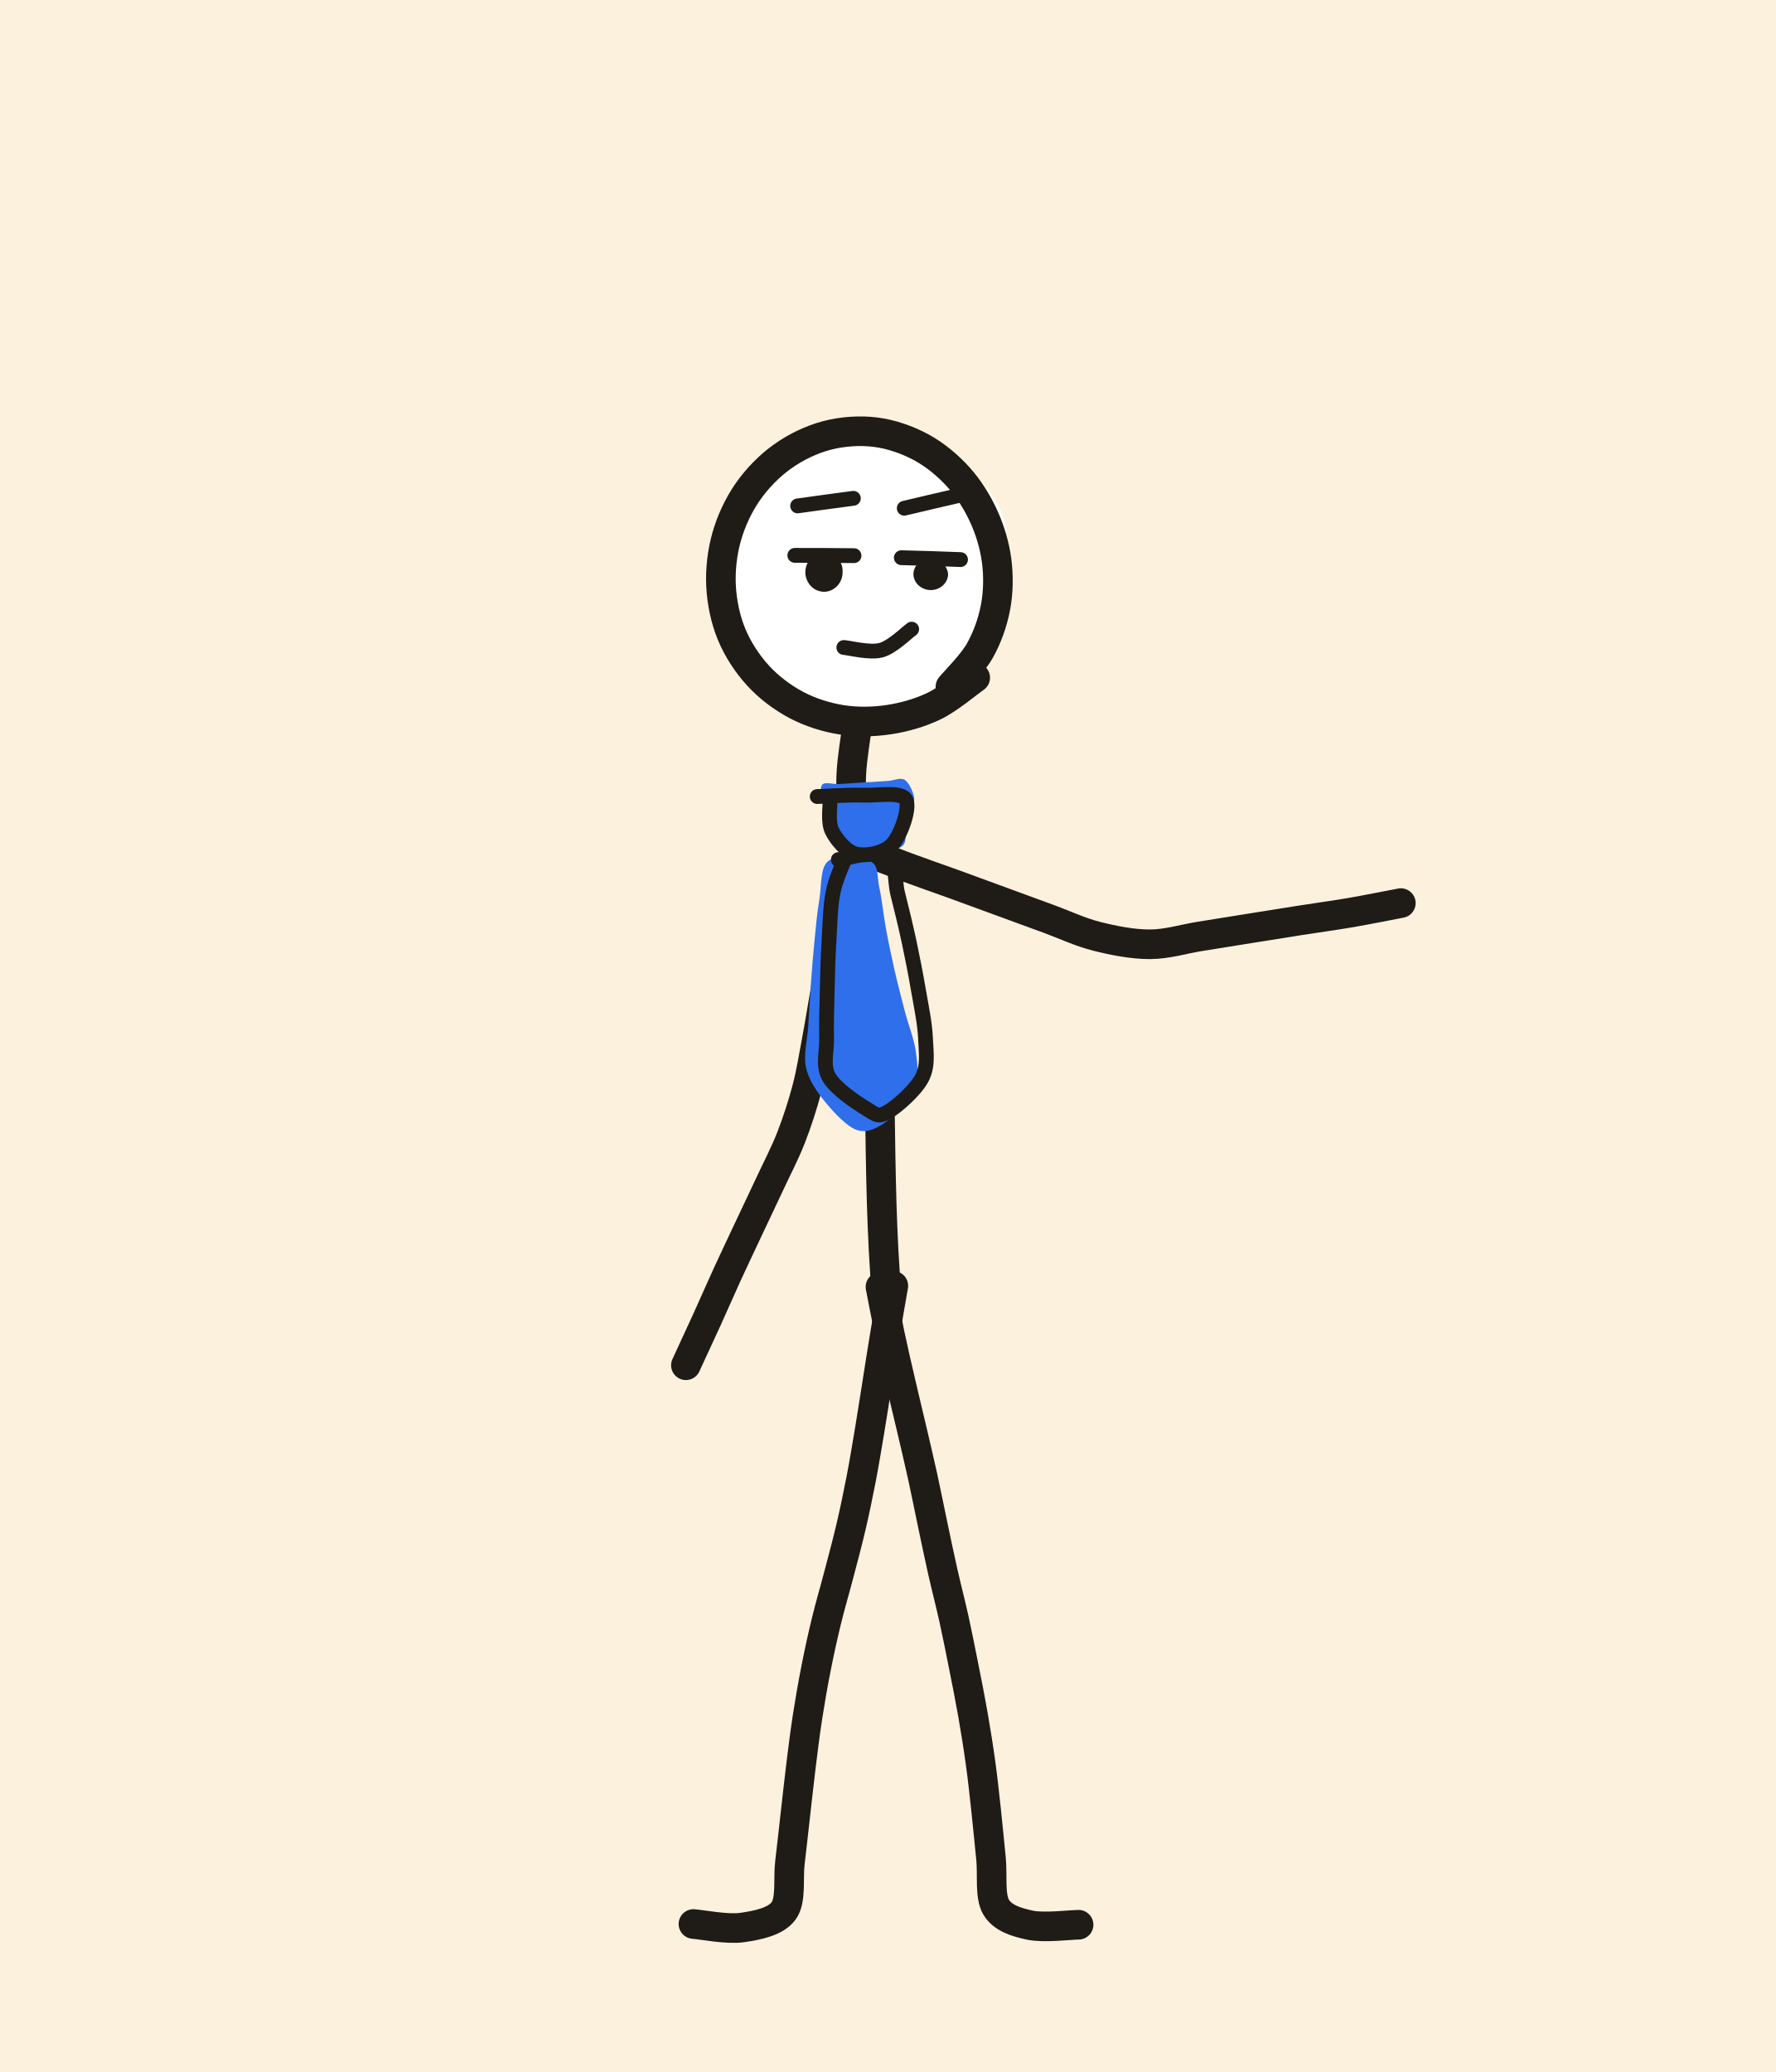
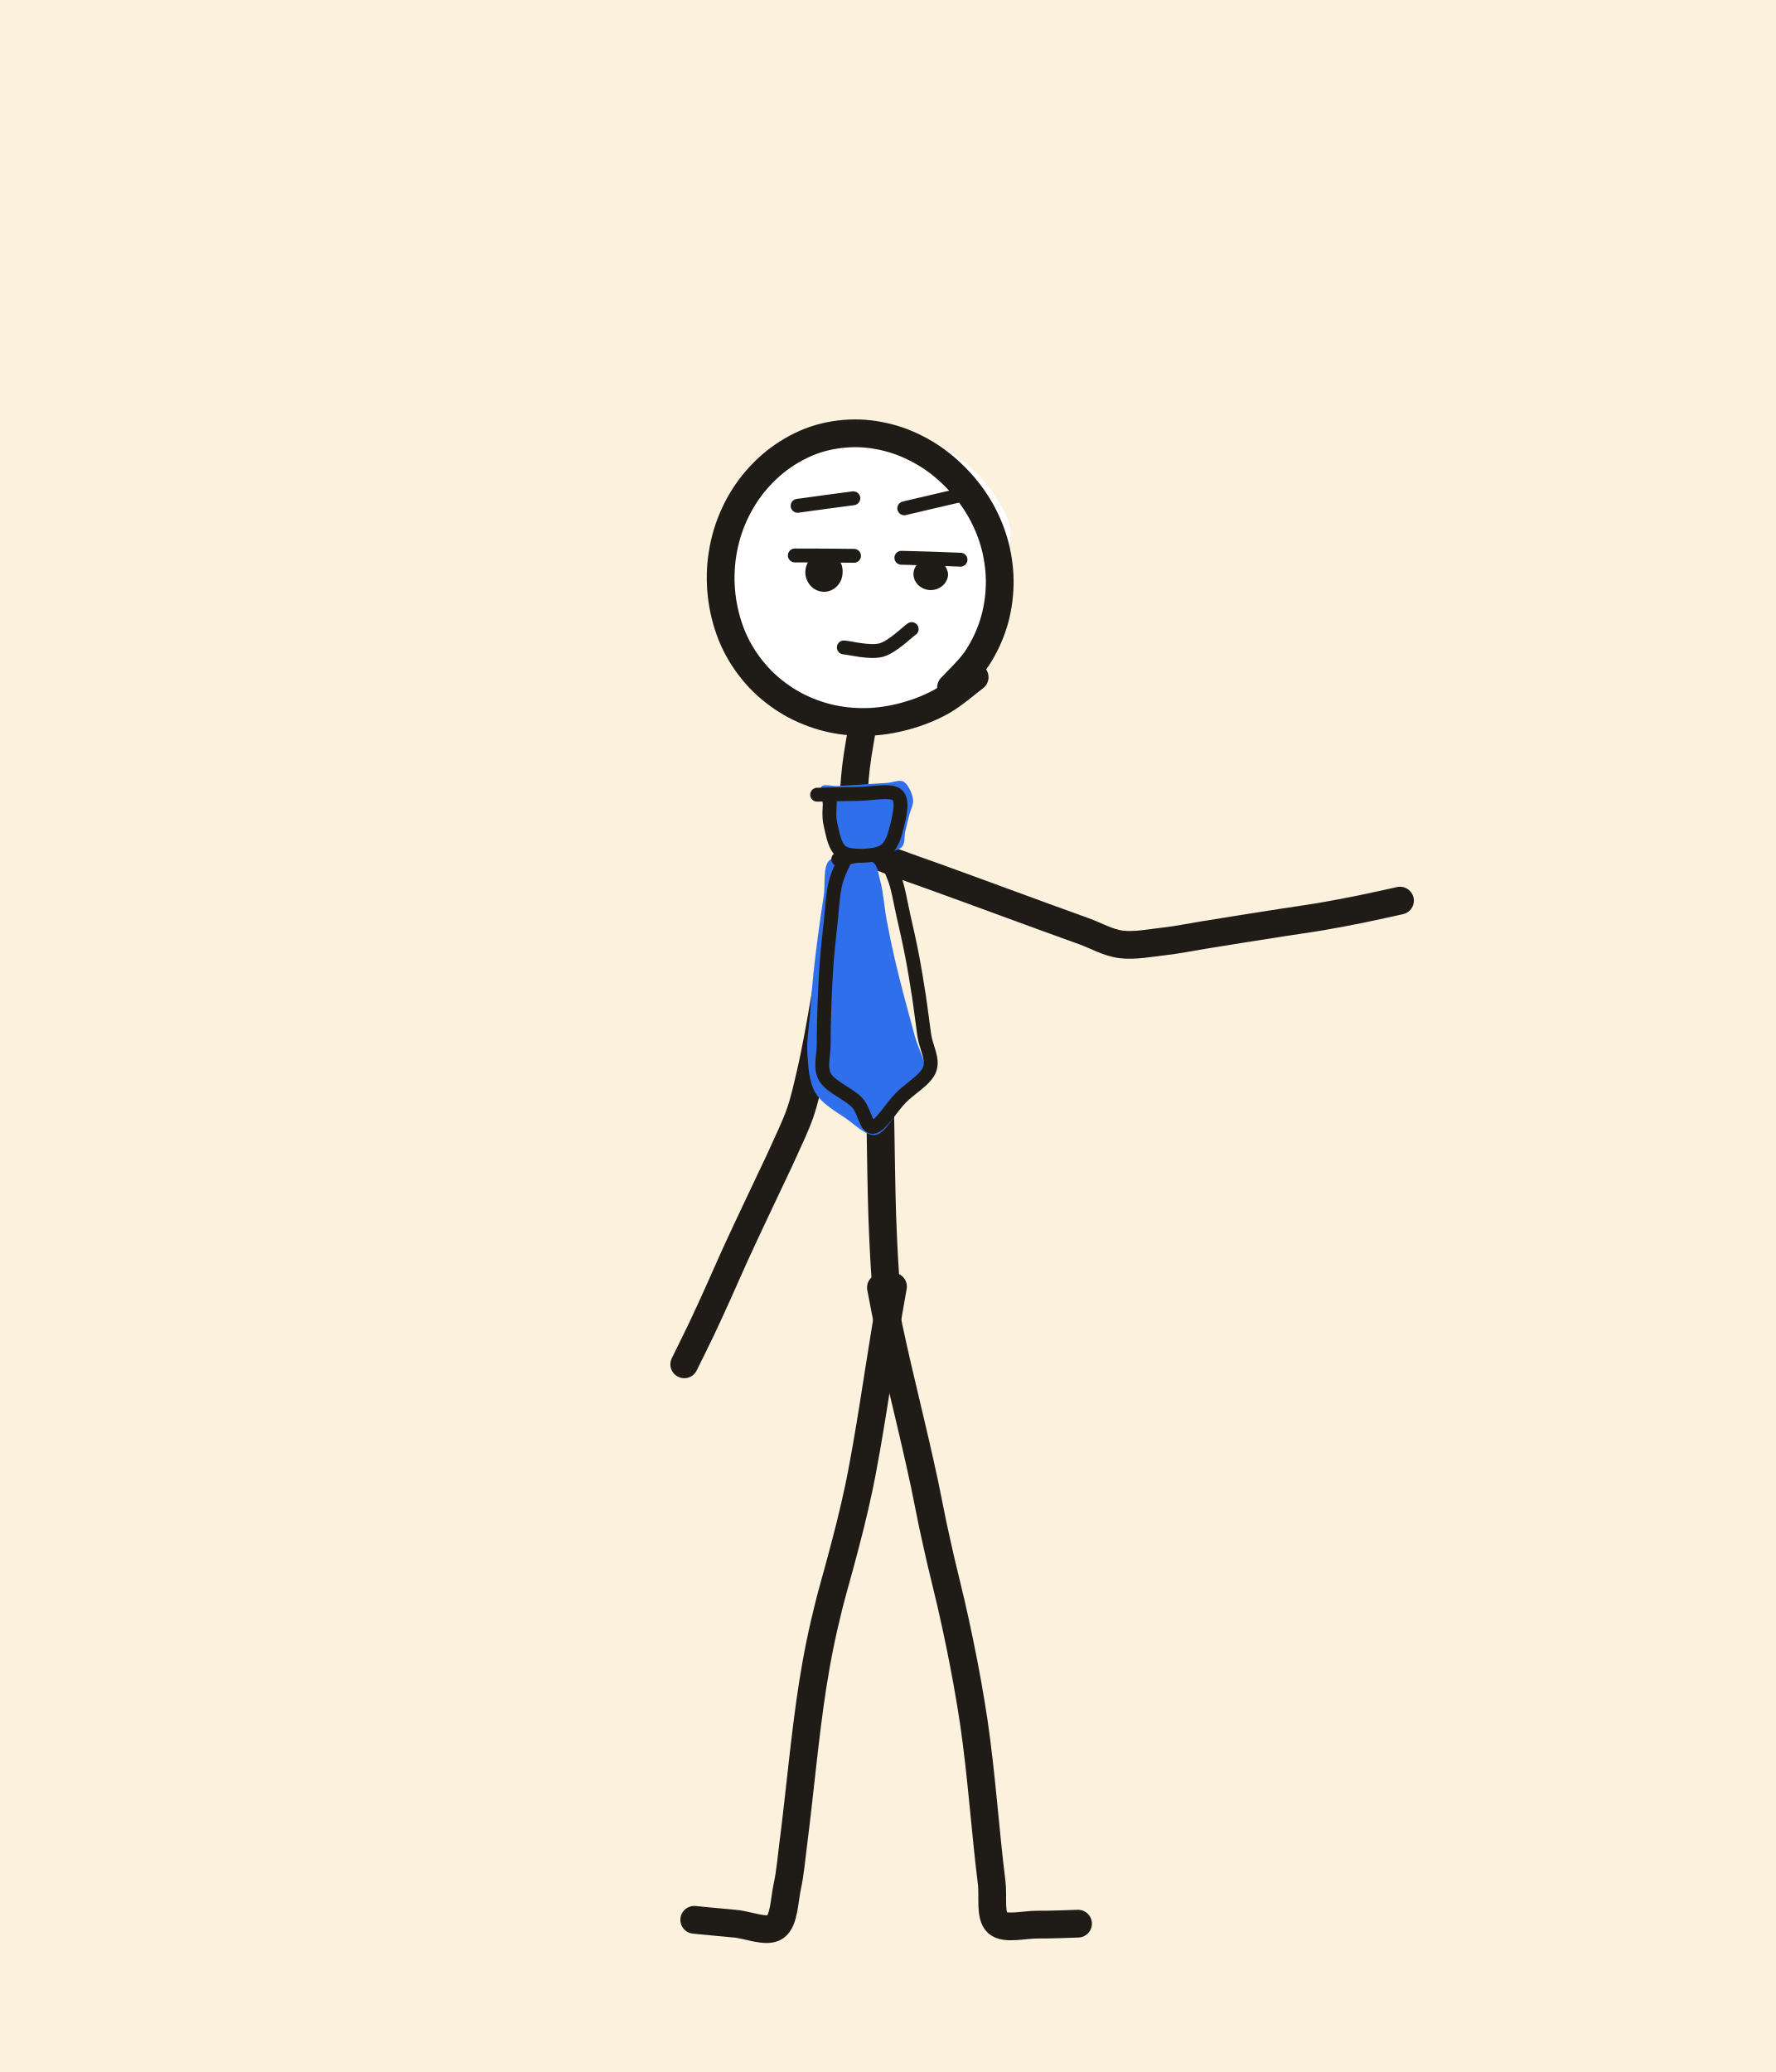
- <svg xmlns="http://www.w3.org/2000/svg" width="480" height="560" viewBox="0 0 480 560">
+ <svg xmlns="http://www.w3.org/2000/svg" width="768" height="896" viewBox="0 0 768 896">
  <g stroke-linecap="round" stroke-linejoin="round">
-     <rect x="0" y="0" width="480" height="560" fill="#FBF1DD" />
-     <path d="M241.46 347.53C241.08 349.7 239.93 356.19 239.21 360.54C238.48 364.88 237.82 369.23 237.13 373.58C236.44 377.93 235.77 382.28 235.05 386.62C234.32 390.96 233.61 395.3 232.78 399.62C231.94 403.94 231.05 408.25 230.05 412.54C229.05 416.83 227.9 421.09 226.78 425.35C225.67 429.62 224.41 433.84 223.37 438.12C222.33 442.4 221.39 446.72 220.54 451.04C219.69 455.36 218.94 459.69 218.26 464.04C217.59 468.39 217.05 472.76 216.51 477.13C215.97 481.49 215.5 485.88 215 490.25C214.5 494.63 214.04 499.01 213.51 503.38C212.97 507.75 213.94 513.54 211.79 516.47C209.64 519.4 204.69 520.36 200.63 520.95C196.56 521.54 189.63 520.16 187.43 520" fill="none" stroke="#1F1B16" stroke-width="8" />
-     <path d="M237.98 347.81C238.4 349.96 239.62 356.4 240.52 360.68C241.43 364.96 242.42 369.22 243.41 373.48C244.39 377.75 245.43 382 246.43 386.26C247.42 390.52 248.44 394.78 249.38 399.05C250.31 403.32 251.15 407.61 252.06 411.89C252.96 416.17 253.85 420.45 254.81 424.72C255.77 428.99 256.89 433.25 257.84 437.53C258.78 441.81 259.63 446.1 260.48 450.39C261.34 454.68 262.2 458.98 262.95 463.28C263.7 467.59 264.4 471.91 265 476.24C265.6 480.57 266.07 484.93 266.54 489.28C267.02 493.63 267.41 497.99 267.86 502.35C268.3 506.71 267.47 512.42 269.23 515.42C270.99 518.41 274.69 519.52 278.41 520.32C282.13 521.11 289.34 520.22 291.53 520.2" fill="none" stroke="#1F1B16" stroke-width="8" />
-     <path d="M239.63 350.67C239.49 348.53 239.04 342.11 238.82 337.83C238.6 333.55 238.43 329.26 238.3 324.97C238.16 320.68 238.1 316.39 238.01 312.1C237.93 307.81 237.89 303.52 237.81 299.23C237.72 294.94 237.65 290.65 237.49 286.36C237.34 282.07 237.21 277.79 236.89 273.51C236.56 269.23 236.08 264.96 235.56 260.69C235.04 256.43 234.36 252.17 233.75 247.9C233.15 243.64 232.46 239.38 231.91 235.12C231.37 230.85 230.79 226.61 230.49 222.31C230.19 218 229.91 213.58 230.1 209.26C230.29 204.95 231.39 198.56 231.65 196.42" fill="none" stroke="#1F1B16" stroke-width="8" />
-     <path d="M232.85 228.14C232.18 230.3 230.05 236.73 228.84 241.08C227.64 245.43 226.58 249.82 225.62 254.24C224.67 258.66 223.92 263.14 223.11 267.6C222.31 272.06 221.62 276.55 220.78 281C219.94 285.45 219.26 289.89 218.09 294.31C216.92 298.73 215.45 303.27 213.79 307.52C212.13 311.77 210.03 315.73 208.13 319.82C206.22 323.92 204.27 327.99 202.35 332.07C200.43 336.16 198.49 340.24 196.6 344.34C194.72 348.45 192.93 352.59 191.06 356.7C189.19 360.8 186.33 366.94 185.39 368.99" fill="none" stroke="#1F1B16" stroke-width="8" />
-     <path d="M232 229.38C234.14 230.2 240.55 232.71 244.84 234.3C249.14 235.9 253.47 237.38 257.78 238.94C262.09 240.51 266.39 242.09 270.69 243.67C274.99 245.24 279.29 246.83 283.6 248.4C287.9 249.97 291.98 251.95 296.52 253.08C301.05 254.22 306.16 255.22 310.8 255.21C315.44 255.21 319.85 253.79 324.38 253.07C328.9 252.35 333.43 251.61 337.95 250.89C342.48 250.16 347 249.44 351.53 248.73C356.05 248.02 360.59 247.41 365.11 246.64C369.63 245.86 376.37 244.5 378.63 244.08" fill="none" stroke="#1F1B16" stroke-width="8" />
-     <path d="M223.92 232.67C226.24 230.96 233.07 231.66 235.36 232.86C237.64 234.05 236.97 236.78 237.66 239.82C238.34 242.86 238.79 247.35 239.48 251.09C240.17 254.83 240.96 258.55 241.8 262.26C242.65 265.97 243.62 269.66 244.57 273.34C245.53 277.03 247.13 280.93 247.56 284.38C247.99 287.83 248.45 290.96 247.18 294.04C245.91 297.12 242.48 300.95 239.93 302.86C237.38 304.77 234.65 306.29 231.86 305.49C229.08 304.69 225.55 300.86 223.22 298.05C220.88 295.23 218.66 292.08 217.87 288.6C217.07 285.13 218.25 281 218.47 277.2C218.69 273.41 218.91 269.61 219.18 265.81C219.46 262.02 219.75 258.23 220.13 254.44C220.51 250.66 220.83 246.74 221.46 243.11C222.09 239.48 221.61 234.38 223.92 232.67Z" fill="#2F6FEB" />
-     <path d="M226.59 232.33C228.78 232.11 237.08 229.44 239.76 230.98C242.44 232.52 241.67 237.66 242.65 241.57C243.64 245.48 244.77 250.14 245.7 254.45C246.62 258.76 247.47 263.09 248.21 267.43C248.96 271.78 249.98 276.55 250.15 280.54C250.31 284.52 250.93 288 249.19 291.35C247.46 294.7 242.25 299.25 239.74 300.64C237.24 302.02 236.78 301.24 234.17 299.65C231.56 298.07 225.85 294.29 224.06 291.12C222.27 287.94 223.5 284.55 223.42 280.59C223.34 276.62 223.48 271.74 223.59 267.32C223.7 262.91 223.8 258.49 224.08 254.09C224.35 249.69 224.38 244.87 225.22 240.91C226.06 236.95 228.47 232.1 229.12 230.34" fill="none" stroke="#1F1B16" stroke-width="4" />
-     <path d="M222.14 212.19C222.79 211.15 225.13 212 226.62 211.91C228.11 211.81 229.6 211.72 231.1 211.62C232.59 211.53 234.08 211.43 235.58 211.34C237.07 211.25 238.56 211.15 240.06 211.06C241.55 210.96 243.37 210.03 244.54 210.78C245.71 211.52 246.82 214 247.07 215.52C247.32 217.04 246.39 218.43 246.04 219.89C245.69 221.35 245.35 222.8 245 224.26C244.65 225.71 245.09 227.59 243.94 228.62C242.8 229.64 239.85 230.08 238.14 230.41C236.42 230.74 235.15 230.53 233.65 230.59C232.16 230.64 230.54 231.38 229.17 230.73C227.8 230.08 226.28 228.08 225.43 226.69C224.58 225.31 224.51 223.85 224.05 222.42C223.6 221 223.01 219.85 222.69 218.14C222.37 216.44 221.48 213.23 222.14 212.19Z" fill="#2F6FEB" />
-     <path d="M220.89 215.28C222.98 215.22 229.43 214.77 233.42 214.91C237.4 215.04 243.5 213.87 244.81 216.07C246.12 218.27 243.48 225.64 241.26 228.11C239.05 230.57 234.23 231.45 231.51 230.86C228.78 230.27 226.09 226.97 224.89 224.58C223.7 222.19 224.42 217.88 224.33 216.54" fill="none" stroke="#1F1B16" stroke-width="4" />
-     <path d="M271.32 153.21C270.9 157.63 270.12 162.23 268.65 166.28C267.18 170.34 265.19 174.15 262.51 177.55C259.84 180.95 256.3 184.24 252.61 186.68C248.91 189.12 244.71 191.15 240.36 192.2C236.02 193.25 231.04 193.62 226.54 192.98C222.03 192.33 217.33 190.59 213.34 188.33C209.35 186.07 205.53 182.94 202.6 179.42C199.68 175.89 197.36 171.5 195.79 167.17C194.23 162.84 193.19 157.99 193.21 153.42C193.23 148.86 194.28 144.04 195.9 139.77C197.53 135.51 199.94 131.2 202.96 127.85C205.98 124.49 210.04 121.65 214 119.63C217.96 117.61 222.37 116.28 226.74 115.7C231.1 115.13 235.91 115.37 240.2 116.16C244.48 116.96 248.57 118.44 252.45 120.48C256.33 122.52 260.36 125.19 263.47 128.4C266.59 131.61 269.84 135.62 271.14 139.75C272.45 143.89 271.73 148.79 271.32 153.21Z" fill="#FFFFFF" />
-     <path d="M263.59 183.16C261.75 184.43 256.48 188.88 252.59 190.77C248.69 192.66 244.4 193.87 240.21 194.5C236.02 195.13 231.62 195.2 227.46 194.54C223.31 193.89 219.03 192.53 215.27 190.55C211.52 188.56 207.84 185.81 204.92 182.62C202 179.44 199.42 175.5 197.75 171.46C196.08 167.42 195.11 162.77 194.89 158.36C194.67 153.96 195.21 149.27 196.42 145.02C197.63 140.77 199.62 136.5 202.14 132.89C204.66 129.28 207.95 125.9 211.52 123.37C215.08 120.83 219.34 118.77 223.53 117.68C227.73 116.59 232.44 116.27 236.69 116.81C240.94 117.35 245.33 118.9 249.06 120.92C252.79 122.95 256.25 125.85 259.05 128.95C261.86 132.06 264.17 135.78 265.89 139.55C267.61 143.31 268.84 147.46 269.38 151.54C269.91 155.63 269.85 160 269.09 164.06C268.33 168.11 266.87 172.28 264.83 175.88C262.8 179.47 258.21 183.99 256.89 185.61" fill="none" stroke="#1F1B16" stroke-width="8" />
-     <path d="M227.74 154.79C227.72 155.43 227.61 156.07 227.37 156.67C227.13 157.26 226.75 157.88 226.3 158.36C225.85 158.83 225.27 159.26 224.67 159.52C224.08 159.79 223.38 159.95 222.71 159.94C222.04 159.94 221.26 159.75 220.65 159.47C220.04 159.19 219.48 158.75 219.04 158.25C218.6 157.76 218.23 157.12 218.01 156.52C217.78 155.91 217.66 155.27 217.67 154.63C217.68 153.98 217.81 153.25 218.06 152.64C218.3 152.02 218.68 151.41 219.14 150.92C219.59 150.44 220.18 150.01 220.79 149.75C221.4 149.48 222.1 149.31 222.78 149.32C223.47 149.33 224.27 149.53 224.89 149.81C225.51 150.1 226.06 150.55 226.5 151.05C226.94 151.55 227.32 152.18 227.53 152.8C227.73 153.42 227.77 154.14 227.74 154.79Z" fill="#1F1B16" />
-     <path d="M214.83 150.1C216.16 150.1 220.16 150.1 222.83 150.11C225.5 150.13 229.5 150.17 230.83 150.18" fill="none" stroke="#1F1B16" stroke-width="4" />
-     <path d="M215.59 136.73C216.84 136.56 220.6 136.03 223.11 135.69C225.63 135.35 229.39 134.85 230.65 134.68" fill="none" stroke="#1F1B16" stroke-width="4" />
-     <path d="M256.25 155.23C256.26 155.78 256.08 156.42 255.83 156.93C255.58 157.45 255.19 157.94 254.75 158.32C254.32 158.69 253.78 159 253.23 159.2C252.68 159.39 252.03 159.5 251.45 159.48C250.87 159.47 250.26 159.34 249.73 159.12C249.19 158.9 248.66 158.58 248.25 158.18C247.83 157.79 247.46 157.28 247.23 156.76C247.01 156.24 246.88 155.61 246.89 155.05C246.9 154.5 247.06 153.93 247.31 153.43C247.55 152.93 247.94 152.43 248.37 152.06C248.8 151.69 249.33 151.38 249.87 151.19C250.42 151 251.07 150.89 251.65 150.9C252.23 150.91 252.83 151.05 253.36 151.27C253.88 151.48 254.41 151.81 254.81 152.2C255.22 152.59 255.57 153.1 255.81 153.6C256.05 154.11 256.25 154.67 256.25 155.23Z" fill="#1F1B16" />
-     <path d="M243.62 150.73C244.96 150.77 248.96 150.86 251.62 150.95C254.29 151.03 258.28 151.19 259.62 151.24" fill="none" stroke="#1F1B16" stroke-width="4" />
-     <path d="M244.41 137.36C245.64 137.07 249.34 136.2 251.8 135.62C254.27 135.04 257.97 134.19 259.21 133.9" fill="none" stroke="#1F1B16" stroke-width="4" />
-     <path d="M228.08 175C229.76 175.12 235.1 176.54 238.15 175.72C241.21 174.89 245.05 170.99 246.42 170.04" fill="none" stroke="#1F1B16" stroke-width="4" />
+     <rect x="0" y="0" width="768" height="896" fill="#FBF1DD" />
+     <path d="M386.19 556.36C385.68 559.24 384.14 567.88 383.17 573.66C382.21 579.44 381.31 585.22 380.39 591.01C379.47 596.79 378.59 602.59 377.65 608.37C376.71 614.15 375.78 619.93 374.76 625.69C373.73 631.46 372.71 637.22 371.51 642.95C370.31 648.68 368.97 654.38 367.56 660.08C366.16 665.77 364.61 671.43 363.1 677.1C361.59 682.77 359.92 688.4 358.5 694.09C357.08 699.78 355.75 705.5 354.58 711.24C353.41 716.97 352.4 722.74 351.48 728.53C350.56 734.31 349.8 740.11 349.05 745.92C348.3 751.73 347.66 757.55 346.99 763.37C346.31 769.19 345.7 775.02 345.03 780.84C344.36 786.66 343.7 792.49 342.94 798.29C342.18 804.1 341.75 809.86 340.48 815.68C339.21 821.5 339.13 830.52 335.35 833.22C331.57 835.91 323.64 832.36 317.79 831.86C311.93 831.35 303.15 830.47 300.23 830.19" fill="none" stroke="#1F1B16" stroke-width="12" />
+     <path d="M380.97 556.78C381.53 559.64 383.13 568.22 384.32 573.92C385.51 579.61 386.81 585.29 388.11 590.97C389.41 596.64 390.77 602.31 392.11 607.98C393.44 613.65 394.81 619.31 396.1 624.99C397.4 630.66 398.68 636.34 399.89 642.04C401.1 647.73 402.14 653.46 403.35 659.15C404.57 664.84 405.84 670.52 407.16 676.2C408.47 681.87 409.93 687.5 411.24 693.19C412.54 698.88 413.8 704.61 414.97 710.33C416.15 716.04 417.26 721.75 418.29 727.48C419.31 733.21 420.29 738.95 421.14 744.7C421.99 750.46 422.69 756.24 423.37 762.03C424.04 767.82 424.6 773.62 425.19 779.42C425.78 785.22 426.31 791.03 426.92 796.82C427.53 802.62 428.13 808.42 428.86 814.19C429.6 819.97 428.01 828.47 431.33 831.48C434.64 834.49 442.93 832.21 448.75 832.27C454.56 832.33 463.3 831.92 466.21 831.85" fill="none" stroke="#1F1B16" stroke-width="12" />
+     <path d="M383.44 561.07C383.25 558.14 382.64 549.33 382.32 543.46C382.01 537.59 381.75 531.71 381.54 525.83C381.34 519.95 381.23 514.07 381.11 508.18C380.99 502.3 380.93 496.41 380.82 490.53C380.71 484.64 380.63 478.76 380.48 472.88C380.32 466.99 380.18 461.11 379.88 455.24C379.58 449.36 379.22 443.49 378.66 437.63C378.11 431.77 377.32 425.92 376.54 420.07C375.76 414.22 374.82 408.38 373.98 402.54C373.14 396.69 372.23 390.85 371.51 385C370.79 379.14 370.07 373.29 369.65 367.42C369.23 361.56 368.9 355.71 368.99 349.79C369.08 343.87 369.51 337.83 370.17 331.92C370.83 326 372.49 317.25 372.95 314.32" fill="none" stroke="#1F1B16" stroke-width="12" />
+     <path d="M372.63 365.06C371.78 367.77 369.11 375.85 367.54 381.3C365.97 386.75 364.5 392.23 363.2 397.76C361.91 403.29 360.84 408.88 359.78 414.47C358.71 420.06 357.8 425.69 356.81 431.3C355.82 436.91 354.91 442.54 353.83 448.13C352.76 453.72 351.68 459.31 350.37 464.83C349.07 470.35 347.9 475.85 346.02 481.28C344.14 486.72 341.47 492.18 339.11 497.44C336.75 502.71 334.29 507.72 331.88 512.85C329.46 517.99 327.01 523.11 324.61 528.25C322.2 533.39 319.79 538.52 317.44 543.69C315.09 548.85 312.86 554.06 310.52 559.23C308.18 564.4 305.84 569.56 303.4 574.69C300.97 579.82 297.16 587.44 295.91 589.98" fill="none" stroke="#1F1B16" stroke-width="12" />
+     <path d="M371.37 366.91C374.05 367.95 382.07 371.14 387.46 373.15C392.85 375.16 398.3 377.02 403.71 378.97C409.12 380.92 414.52 382.89 419.93 384.87C425.33 386.84 430.73 388.83 436.13 390.81C441.53 392.79 446.93 394.78 452.34 396.75C457.74 398.72 463.15 400.68 468.56 402.62C473.98 404.56 479.03 407.63 484.83 408.38C490.64 409.12 497.45 407.76 503.38 407.09C509.32 406.43 514.74 405.27 520.42 404.36C526.1 403.45 531.78 402.53 537.46 401.62C543.14 400.72 548.83 399.83 554.51 398.94C560.19 398.05 565.9 397.28 571.57 396.31C577.24 395.34 582.89 394.26 588.54 393.12C594.18 391.98 602.62 390.07 605.44 389.46" fill="none" stroke="#1F1B16" stroke-width="12" />
+     <path d="M358.97 371.8C362.3 369.21 372.55 370.52 376.18 372.08C379.81 373.64 379.52 376.83 380.74 381.17C381.96 385.52 382.45 392.51 383.5 398.14C384.54 403.77 385.73 409.37 387.01 414.96C388.29 420.54 389.74 426.09 391.19 431.64C392.64 437.19 394.19 442.72 395.69 448.26C397.18 453.8 401.05 459.96 400.16 464.89C399.27 469.81 393.87 473.51 390.34 477.81C386.81 482.11 383.06 489.72 378.97 490.7C374.89 491.67 370.22 486.66 365.83 483.65C361.44 480.64 355.43 477.23 352.65 472.62C349.87 468 349.57 461.6 349.17 455.97C348.77 450.34 349.83 444.53 350.25 438.82C350.67 433.11 351.12 427.4 351.7 421.7C352.28 416 352.99 410.32 353.74 404.64C354.49 398.96 355.33 393.08 356.2 387.61C357.07 382.14 355.64 374.39 358.97 371.8Z" fill="#2F6FEB" />
+     <path d="M362.53 371.54C365.43 371.24 375.88 368.49 379.89 369.77C383.9 371.05 384.8 374.83 386.61 379.22C388.42 383.62 389.45 390.51 390.75 396.17C392.05 401.83 393.32 407.5 394.42 413.21C395.52 418.91 396.46 424.65 397.34 430.39C398.23 436.14 398.94 442.35 399.72 447.69C400.5 453.03 403.71 457.94 402.02 462.44C400.33 466.94 393.66 470.55 389.59 474.7C385.51 478.84 380.75 487 377.57 487.33C374.39 487.65 373.97 480.22 370.51 476.63C367.05 473.04 359.2 470.01 356.82 465.79C354.44 461.58 356.27 456.65 356.23 451.33C356.2 446.01 356.37 439.68 356.58 433.86C356.79 428.05 357.06 422.24 357.5 416.45C357.93 410.65 358.56 404.88 359.2 399.1C359.84 393.33 360.1 386.76 361.34 381.8C362.58 376.83 365.76 371.39 366.64 369.31" fill="none" stroke="#1F1B16" stroke-width="6" />
+     <path d="M355.09 340.36C356.09 338.74 359.87 340.06 362.26 339.91C364.65 339.76 367.04 339.61 369.43 339.46C371.81 339.31 374.2 339.15 376.59 339C378.98 338.85 381.37 338.7 383.76 338.55C386.15 338.4 389.08 336.95 390.93 338.11C392.77 339.27 394.46 343.13 394.84 345.53C395.21 347.93 393.73 350.19 393.18 352.51C392.62 354.84 392.07 357.17 391.5 359.5C390.94 361.82 391.6 364.86 389.8 366.47C387.99 368.08 383.39 368.67 380.67 369.16C377.95 369.65 375.89 369.33 373.49 369.4C371.1 369.47 368.45 370.61 366.31 369.59C364.17 368.58 361.96 365.51 360.66 363.33C359.35 361.14 359.2 358.76 358.47 356.48C357.74 354.2 356.86 352.32 356.29 349.63C355.73 346.95 354.1 341.98 355.09 340.36Z" fill="#2F6FEB" />
+     <path d="M353.38 343.66C356.25 343.61 364.84 343.36 370.57 343.35C376.31 343.34 384.88 341.39 387.79 343.6C390.71 345.81 389.05 352.5 388.06 356.62C387.06 360.75 385.73 366.34 381.83 368.37C377.92 370.39 368.42 370.75 364.64 368.77C360.86 366.8 360.12 360.29 359.16 356.52C358.21 352.76 358.95 347.89 358.91 346.16" fill="none" stroke="#1F1B16" stroke-width="6" />
+     <path d="M434.36 245.96C433.49 251.61 433.27 257.1 431.71 262.36C430.16 267.62 427.81 272.78 425.04 277.53C422.26 282.28 418.89 286.85 415.07 290.85C411.24 294.86 406.83 298.64 402.08 301.57C397.33 304.49 392.05 306.94 386.57 308.39C381.1 309.85 374.99 310.54 369.24 310.3C363.49 310.06 357.53 308.86 352.07 306.97C346.62 305.08 341.25 302.26 336.51 298.95C331.76 295.64 327.23 291.61 323.59 287.1C319.95 282.6 316.9 277.25 314.66 271.91C312.43 266.56 310.93 260.76 310.19 255.04C309.45 249.32 309.41 243.31 310.23 237.62C311.05 231.92 312.71 226.08 315.1 220.9C317.49 215.71 320.78 210.71 324.56 206.51C328.34 202.32 333.03 198.7 337.79 195.75C342.56 192.79 347.86 190.46 353.16 188.8C358.47 187.13 364.09 186.15 369.62 185.75C375.15 185.34 380.91 185.51 386.33 186.37C391.76 187.23 397.07 188.66 402.19 190.91C407.3 193.15 412.54 196.23 417.02 199.84C421.5 203.46 425.73 207.83 429.05 212.6C432.36 217.38 436.01 222.92 436.9 228.47C437.79 234.03 435.22 240.31 434.36 245.96Z" fill="#FFFFFF" />
+     <path d="M421.5 292.84C419.13 294.59 412.3 300.52 407.27 303.33C402.24 306.15 396.77 308.23 391.33 309.71C385.88 311.19 380.18 312.1 374.58 312.2C368.99 312.3 363.19 311.71 357.74 310.33C352.28 308.95 346.78 306.77 341.86 303.9C336.95 301.03 332.19 297.32 328.24 293.11C324.3 288.9 320.77 283.88 318.19 278.66C315.6 273.43 313.76 267.55 312.72 261.77C311.67 256 311.39 249.86 311.91 243.99C312.43 238.13 313.77 232.12 315.85 226.61C317.92 221.11 320.86 215.68 324.36 210.98C327.87 206.28 332.2 201.89 336.88 198.42C341.55 194.95 346.97 192.01 352.42 190.17C357.87 188.33 363.9 187.41 369.58 187.37C375.25 187.33 381.13 188.3 386.49 189.91C391.85 191.52 397.07 194.06 401.73 197.01C406.39 199.97 410.69 203.67 414.44 207.66C418.19 211.64 421.58 216.16 424.24 220.94C426.9 225.72 429.06 231 430.41 236.34C431.76 241.68 432.46 247.42 432.33 252.96C432.21 258.5 431.32 264.27 429.67 269.58C428.03 274.88 425.52 280.17 422.45 284.79C419.38 289.41 413.13 295.21 411.27 297.29" fill="none" stroke="#1F1B16" stroke-width="12" />
+     <path d="M364.39 247.66C364.35 248.69 364.17 249.72 363.79 250.67C363.4 251.62 362.8 252.61 362.09 253.37C361.37 254.13 360.44 254.81 359.48 255.24C358.52 255.66 357.41 255.93 356.34 255.92C355.26 255.9 354.01 255.61 353.03 255.15C352.05 254.7 351.16 254 350.45 253.21C349.75 252.42 349.17 251.4 348.8 250.43C348.44 249.46 348.26 248.44 348.27 247.4C348.29 246.37 348.5 245.21 348.89 244.22C349.28 243.23 349.89 242.25 350.62 241.48C351.35 240.71 352.29 240.02 353.26 239.59C354.24 239.16 355.36 238.89 356.45 238.91C357.54 238.93 358.83 239.24 359.82 239.7C360.81 240.16 361.7 240.88 362.4 241.68C363.1 242.48 363.7 243.49 364.03 244.48C364.36 245.48 364.43 246.63 364.39 247.66Z" fill="#1F1B16" />
+     <path d="M343.73 240.2C345.86 240.2 352.26 240.2 356.53 240.23C360.8 240.25 367.2 240.33 369.33 240.35" fill="none" stroke="#1F1B16" stroke-width="6" />
+     <path d="M344.93 218.73C346.94 218.46 352.96 217.62 356.98 217.07C361 216.53 367.02 215.73 369.03 215.47" fill="none" stroke="#1F1B16" stroke-width="6" />
+     <path d="M410.01 248.36C410.01 249.25 409.73 250.27 409.33 251.09C408.93 251.91 408.3 252.7 407.6 253.31C406.91 253.91 406.05 254.4 405.17 254.71C404.29 255.02 403.26 255.19 402.32 255.17C401.39 255.15 400.42 254.94 399.56 254.59C398.71 254.24 397.86 253.72 397.2 253.09C396.53 252.46 395.94 251.65 395.58 250.81C395.22 249.98 395.01 248.97 395.03 248.08C395.05 247.19 395.3 246.29 395.69 245.49C396.09 244.69 396.71 243.9 397.4 243.3C398.08 242.71 398.93 242.22 399.8 241.91C400.68 241.6 401.72 241.43 402.65 241.45C403.58 241.47 404.53 241.69 405.37 242.04C406.21 242.38 407.04 242.9 407.7 243.53C408.35 244.15 408.9 244.97 409.29 245.77C409.67 246.58 410 247.48 410.01 248.36Z" fill="#1F1B16" />
+     <path d="M389.8 241.2C391.93 241.25 398.33 241.41 402.59 241.55C406.86 241.69 413.25 241.95 415.39 242.03" fill="none" stroke="#1F1B16" stroke-width="6" />
+     <path d="M391.06 219.81C393.03 219.35 398.95 217.95 402.89 217.03C406.84 216.1 412.76 214.73 414.74 214.27" fill="none" stroke="#1F1B16" stroke-width="6" />
+     <path d="M364.93 279.97C367.62 280.16 376.16 282.44 381.05 281.12C385.94 279.8 392.06 273.55 394.26 272.04" fill="none" stroke="#1F1B16" stroke-width="6" />
  </g>
</svg>
